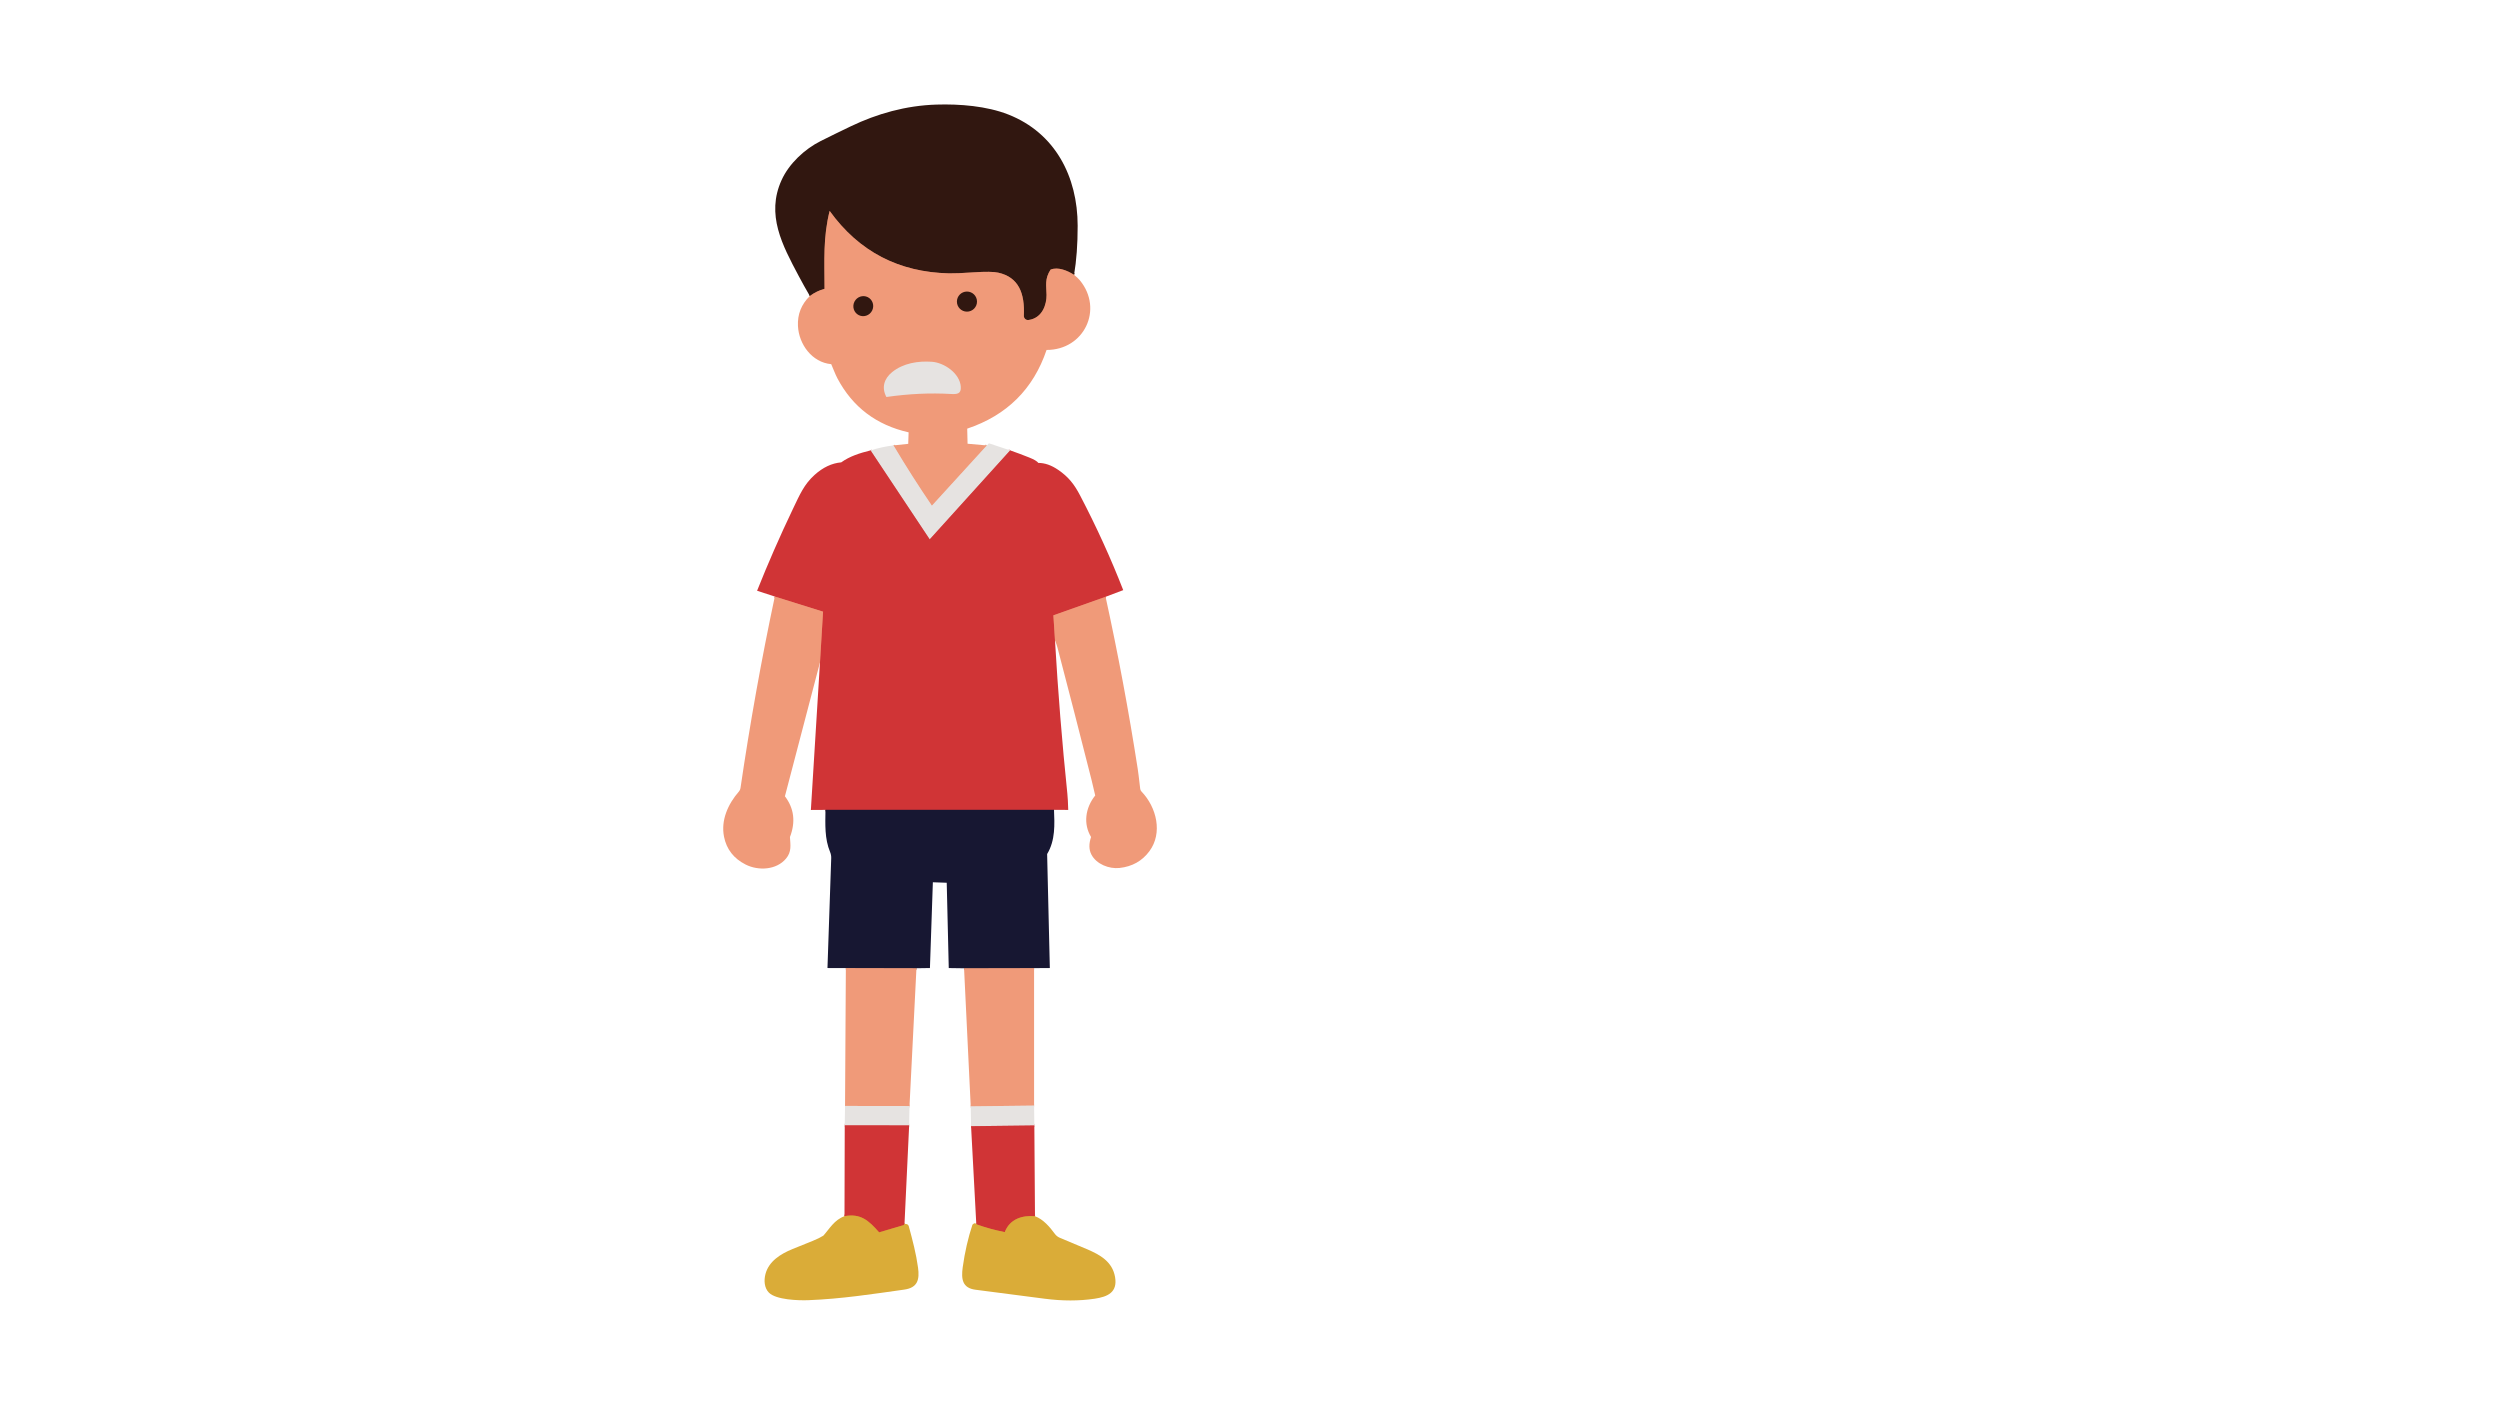
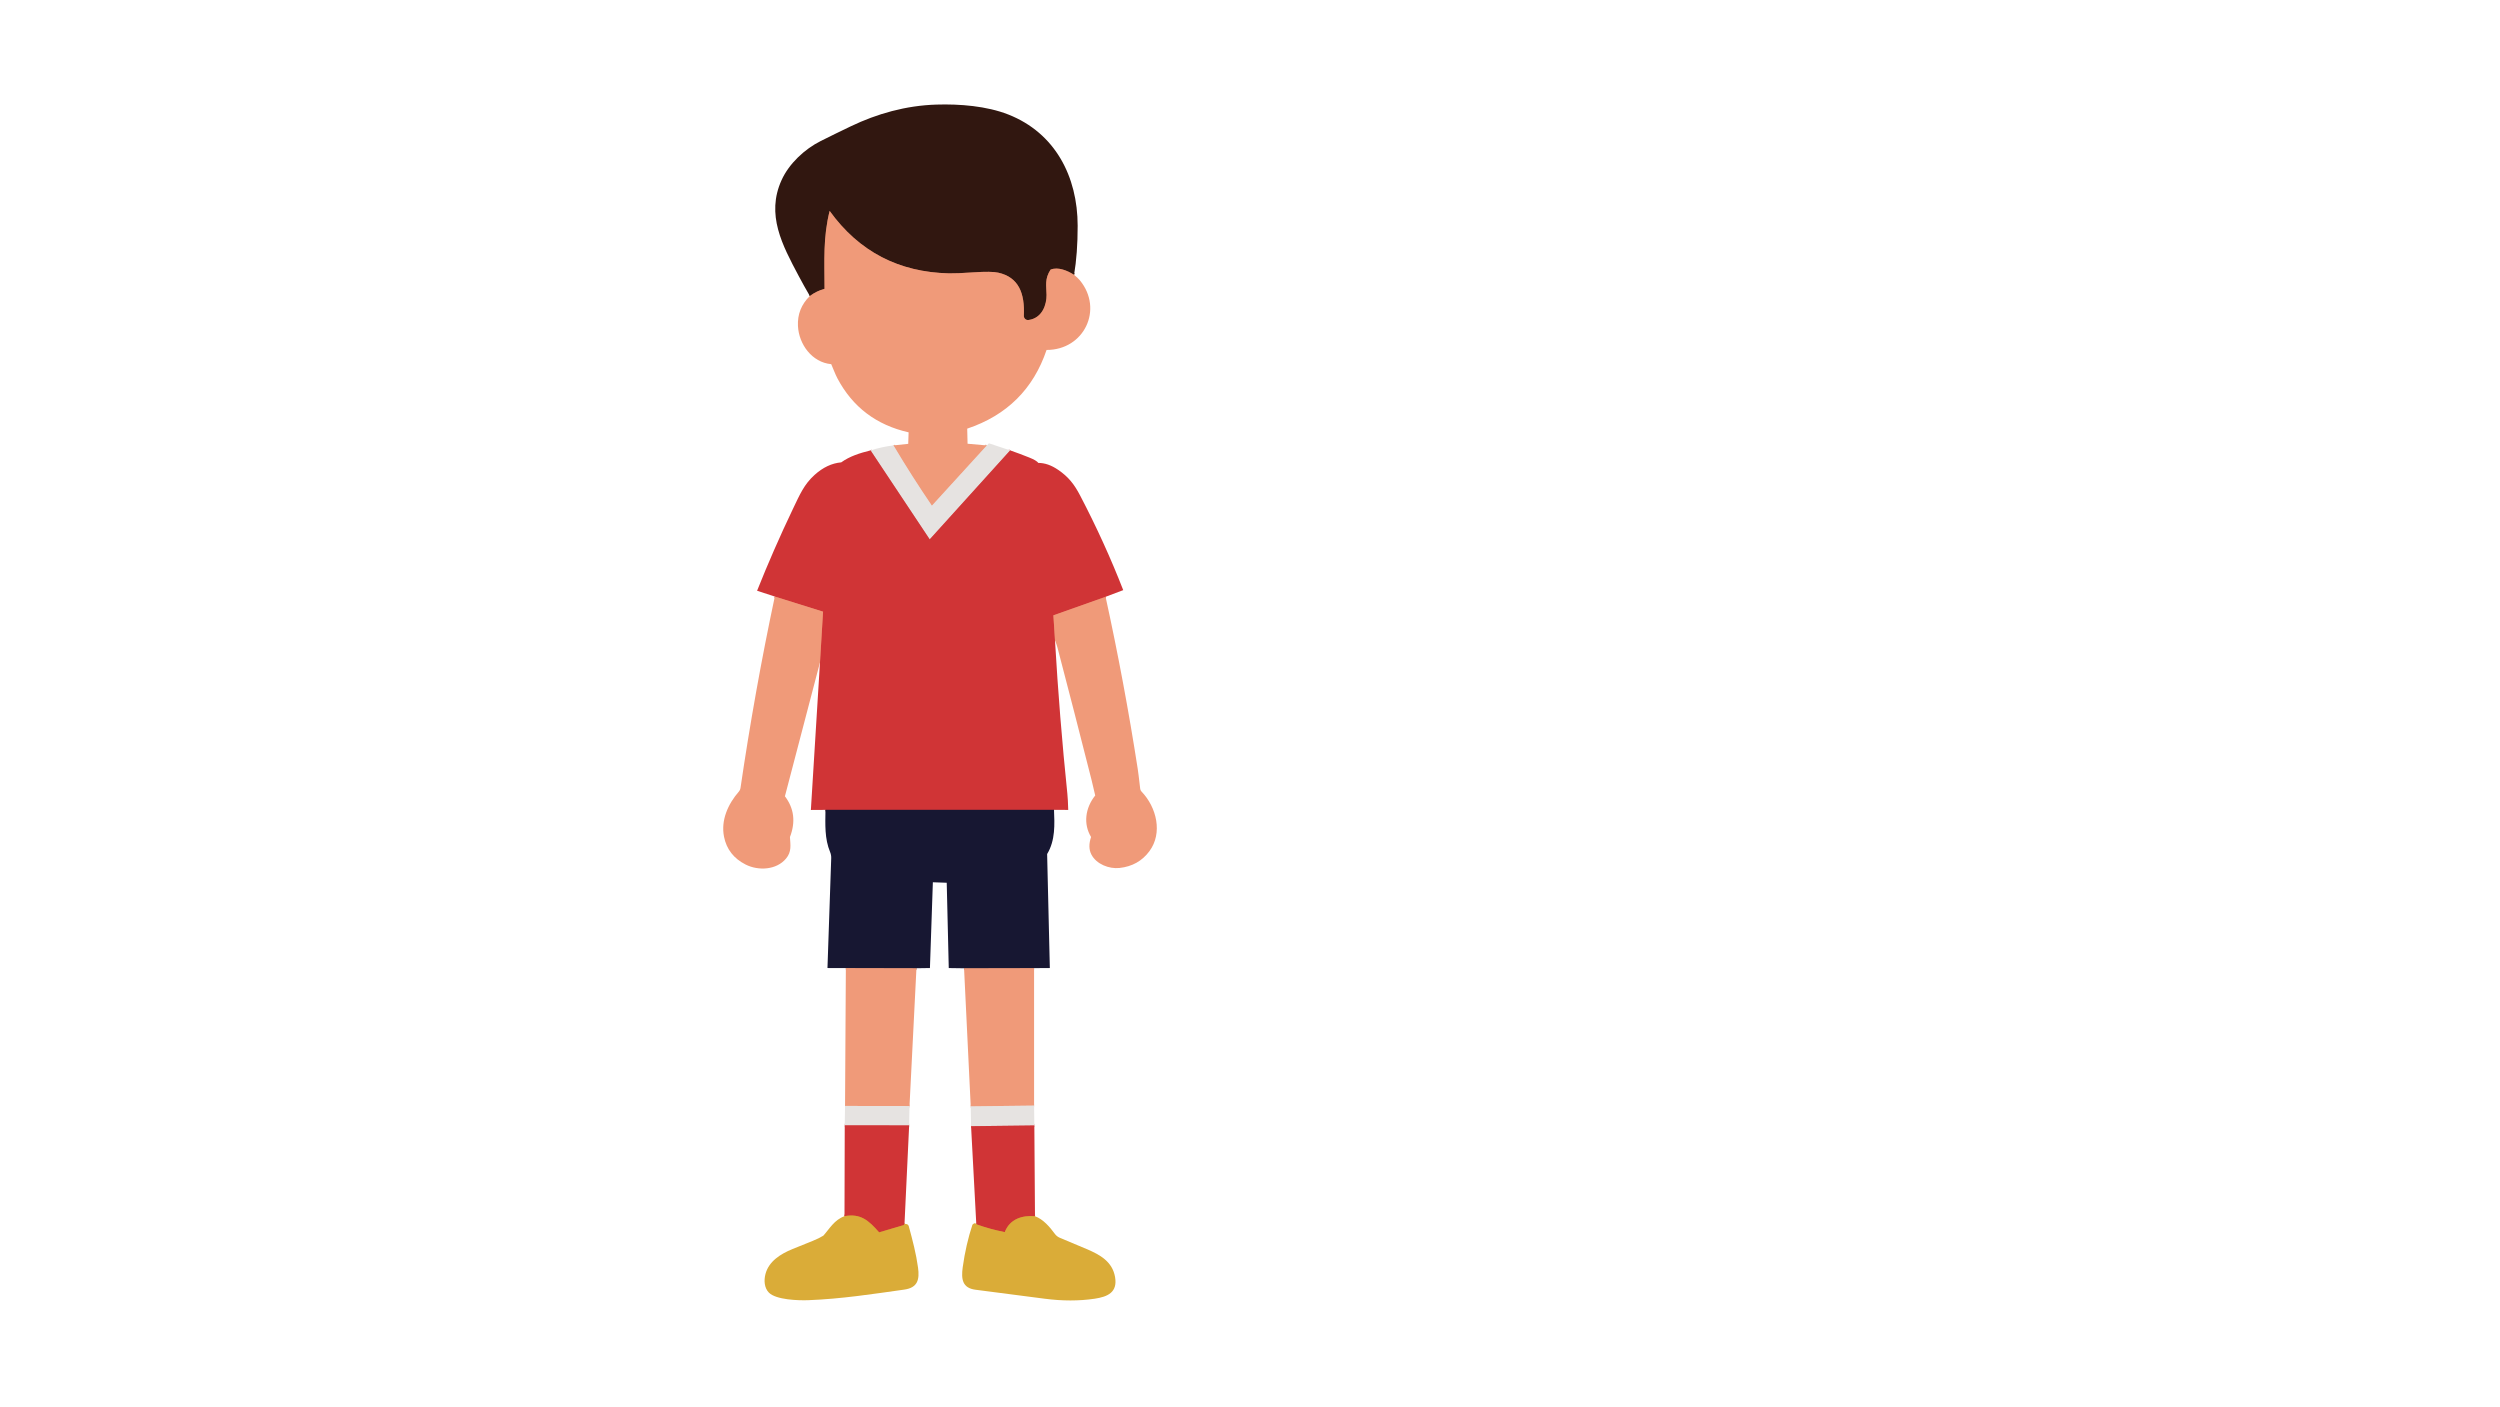
<svg xmlns="http://www.w3.org/2000/svg" viewBox="0 0 1672 941" width="1672" height="941">
  <defs>
    <style>path{vector-effect:non-scaling-stroke}</style>
  </defs>
  <g id="garcon" stroke-width="2" stroke-linejoin="bevel">
    <path fill="none" stroke="#915945" d="M718.33 183.81C714.05 181.01 707.49 178.26 702.6 180.34C698.54 186.66 699.84 191.11 699.93 197.22C700.02 203.44 697.26 212.73 687.87 214.02A2.75 2.74 -2.53 0 1 684.75 211.17C685.45 196.11 681.29 185.41 667.64 182.36Q663.1 181.34 651.23 182.14Q639.6 182.93 634.72 182.82C601.31 182.06 574.59 168.44 554.86 141.05C550.44 158.8 551.41 173.66 551.45 193.16Q546.18 194.57 541.63 197.96" />
    <path fill="none" stroke="#ebbfad" d="M660.03 297.92L623.25 338.24Q609.94 318.7 597.54 297.89" />
    <path fill="none" stroke="#db8c8c" d="M675.61 301.21L621.79 360.75L582.21 301.22" />
    <path fill="none" stroke="#e06758" d="M739.41 399.14L704.5 411.52L705.57 428.22" />
    <path fill="none" stroke="#742634" d="M704.92 541.63L552.07 541.65" />
    <path fill="none" stroke="#e06758" d="M548.41 442.98L550.46 409.07L518.19 398.97" />
    <path fill="none" stroke="#845956" d="M691.59 647.49L644.76 647.59" />
    <path fill="none" stroke="#845956" d="M612.92 647.56L565.71 647.45" />
    <path fill="none" stroke="#ebbfad" d="M608.28 739.72L565.16 739.66" />
    <path fill="none" stroke="#ebbfad" d="M691.6 739.43L649.22 739.93" />
    <path fill="none" stroke="#db8c8c" d="M608.04 752.66L564.96 752.61" />
    <path fill="none" stroke="#db8c8c" d="M691.77 752.7L649.45 753.21" />
    <path fill="none" stroke="#d57037" d="M604.94 818.3L604.47 819.32L587.95 824.2C581.06 816.33 575.61 811.37 564.8 813.39" />
    <path fill="none" stroke="#d57037" d="M692.2 813.41C683.61 812.7 675.39 815.24 671.98 824.04Q661.9 822.04 652.95 818.79" />
    <path fill="#311710" stroke="none" d="M718.33 183.81C714.05 181.01 707.49 178.26 702.6 180.34C698.54 186.66 699.84 191.11 699.93 197.22C700.02 203.44 697.26 212.73 687.87 214.02A2.75 2.74 -2.53 0 1 684.75 211.17C685.45 196.11 681.29 185.41 667.64 182.36Q663.1 181.34 651.23 182.14Q639.6 182.93 634.72 182.82C601.31 182.06 574.59 168.44 554.86 141.05C550.44 158.8 551.41 173.66 551.45 193.16Q546.18 194.57 541.63 197.96Q537.74 191.3 534.14 184.52C523.23 163.96 512.21 143.61 522.71 120.47C527.74 109.38 538.17 99.7 548.84 94.35Q558.47 89.52 568.97 84.49C586.65 76.02 605.82 70.59 626.25 69.95C641.81 69.46 659.92 70.89 674.4 76.6C705.7 88.95 720.72 118.08 720.74 151Q720.75 169.72 718.33 183.81Z" />
    <path fill="#f09a79" stroke="none" d="M718.33 183.81Q720.89 185.86 722.24 187.51C738.15 206.91 724.99 234.13 699.95 234.04Q686.65 273.33 646.87 286.68L647.11 296.77L660.03 297.92L623.25 338.24Q609.94 318.7 597.54 297.89L607.42 296.84L607.68 289.15Q575.34 281.83 560.11 253.13C558.59 250.28 557.19 246.37 555.92 243.55C543.06 242.38 534.28 230.26 533.67 218.02Q533.09 206.35 541.63 197.96Q546.18 194.57 551.45 193.16C551.41 173.66 550.44 158.8 554.86 141.05C574.59 168.44 601.31 182.06 634.72 182.82Q639.6 182.93 651.23 182.14Q663.1 181.34 667.64 182.36C681.29 185.41 685.45 196.11 684.75 211.17A2.75 2.74 -2.53 0 0 687.87 214.02C697.26 212.73 700.02 203.44 699.93 197.22C699.84 191.11 698.54 186.66 702.6 180.34C707.49 178.26 714.05 181.01 718.33 183.81Z" />
-     <path fill="#311710" stroke="none" d="M653.42 201.71A6.72 6.72 0 0 1 646.7 208.43A6.72 6.72 0 0 1 639.98 201.71A6.72 6.72 0 0 1 646.7 194.99A6.72 6.72 0 0 1 653.42 201.71Z" />
-     <path fill="#311710" stroke="none" d="M580.4 198.75A6.73 6.62 -63.1 0 1 583.26 207.75A6.73 6.62 -63.1 0 1 574.32 210.75A6.73 6.62 -63.1 0 1 571.46 201.75A6.73 6.62 -63.1 0 1 580.4 198.75Z" />
-     <path fill="#e6e3e1" stroke="none" d="M636.06 263.5Q615.18 262.29 592.82 265.51C589.43 259.2 591.29 253.2 596.66 248.87C604.13 242.83 614.11 241.3 623.29 241.96C631.52 242.55 641.98 249.68 642.58 258.7C642.9 263.41 640.13 263.74 636.06 263.5Z" />
    <path fill="#e6e3e1" stroke="none" d="M675.61 301.21L621.79 360.75L582.21 301.22Q590.13 298.76 597.54 297.89Q609.94 318.7 623.25 338.24L660.03 297.92L661.4 296.48L675.61 301.21Z" />
    <path fill="#d03436" stroke="none" d="M582.21 301.22L621.79 360.75L675.61 301.21Q682.27 303.54 688.29 305.96Q693.19 307.92 694.45 309.6Q700.86 309.58 707.61 314.17C714.51 318.86 718.38 323.73 722.4 331.42Q738.78 362.77 751.22 394.68L739.41 399.14L704.5 411.52L705.57 428.22Q708.56 479.57 713.84 530.75Q714.26 534.83 714.43 541.67L704.92 541.63L552.07 541.65L542.31 541.71L548.41 442.98L550.46 409.07L518.19 398.97L506.34 395.09Q517.3 367.57 530.31 340.36C534.96 330.64 537.79 323.95 544.76 317.65Q553.14 310.07 562.62 309.22C568.33 305.12 575.01 303.02 582.21 301.22Z" />
    <path fill="#f09a79" stroke="none" d="M548.41 442.98L524.95 532.55Q534.16 544.67 528.32 559.8C528.65 565.29 529.53 569.62 525.7 574.21C519.27 581.91 507.22 582.51 498.7 578.22Q486.72 572.17 484.22 559.58C482.08 548.77 486.67 537.98 494.22 529.32A4.24 4.19 70.13 0 0 495.23 527.13C501.6 483.72 509.21 441.28 518.19 398.97L550.46 409.07L548.41 442.98Z" />
    <path fill="#f09a79" stroke="none" d="M739.41 399.14Q751.95 456.44 760.91 514.22C761.18 515.97 761.74 520.2 762.57 527.57A3.07 3.07 -70.41 0 0 763.42 529.36C773.64 540.01 777.68 557.17 768.74 569.26Q761.46 579.11 748.73 580.5C741.73 581.27 733.26 577.93 729.93 571.53Q727.38 566.62 729.71 559.8C724.38 551 725.82 540.36 732.48 532.01Q731.26 526.51 730.05 521.72Q718.05 474.34 707.28 433.25Q706.77 431.3 705.57 428.22L704.5 411.52L739.41 399.14Z" />
    <path fill="#171732" stroke="none" d="M704.92 541.63C705.31 551.18 705.9 562 700.32 571.18C700.86 596.69 701.56 622.16 702.13 647.42L691.59 647.49L644.76 647.59L634.53 647.44L633.17 590.38L623.9 590.06L621.94 647.42L612.92 647.56L565.71 647.45L553.41 647.42L555.92 573.92A9.74 9.74 34.68 0 0 555.18 569.86C551.44 560.89 551.95 551.36 552.07 541.65L704.92 541.63Z" />
    <path fill="#f09a79" stroke="none" d="M612.92 647.56L608.28 739.72L565.16 739.66L565.71 647.45L612.92 647.56Z" />
    <path fill="#f09a79" stroke="none" d="M691.59 647.49L691.6 739.43L649.22 739.93L644.76 647.59L691.59 647.49Z" />
    <path fill="#e6e3e1" stroke="none" d="M691.6 739.43L691.77 752.7L649.45 753.21L649.22 739.93L691.6 739.43Z" />
    <path fill="#e6e3e1" stroke="none" d="M608.28 739.72L608.04 752.66L564.96 752.61L565.16 739.66L608.28 739.72Z" />
    <path fill="#d03436" stroke="none" d="M608.04 752.66L604.94 818.3L604.47 819.32L587.95 824.2C581.06 816.33 575.61 811.37 564.8 813.39L564.96 752.61L608.04 752.66Z" />
    <path fill="#d03436" stroke="none" d="M691.77 752.7L692.2 813.41C683.61 812.7 675.39 815.24 671.98 824.04Q661.9 822.04 652.95 818.79L649.45 753.21L691.77 752.7Z" />
    <path fill="#daac38" stroke="none" d="M604.94 818.3Q604.99 818.79 605.65 818.66A1.93 1.81 76.7 0 1 607.78 820.07C610.28 829.25 612.73 838.54 613.98 847.77C615.05 855.65 613.87 861.21 604.74 862.49C583.36 865.48 562.74 868.72 540.51 869.57C533.94 869.82 519.03 869.35 514.23 864.5C511.11 861.34 510.85 856.29 511.93 852.12C514.16 843.55 522.03 838.64 529.93 835.41Q536.62 832.67 543.62 829.87Q547.65 828.25 550.64 826.42C554.84 821.75 557.94 815.87 564.8 813.39C575.61 811.37 581.06 816.33 587.95 824.2L604.47 819.32L604.94 818.3Z" />
    <path fill="#daac38" stroke="none" d="M692.2 813.41C697.73 815.44 702.17 820.67 705.46 825.18A7.92 7.87 83.09 0 0 708.82 827.83Q718.83 832.01 726.67 835.33C735.73 839.17 743.99 843.76 745.77 854.17C747.5 864.33 740.81 867.29 732.05 868.59Q716.47 870.9 698.66 868.58Q663.01 863.94 652.45 862.58C643.62 861.45 642.75 855.52 643.87 847.5Q645.99 832.32 650.37 819.07Q652.17 817.26 652.95 818.79Q661.9 822.04 671.98 824.04C675.39 815.24 683.61 812.7 692.2 813.41Z" />
  </g>
</svg>
